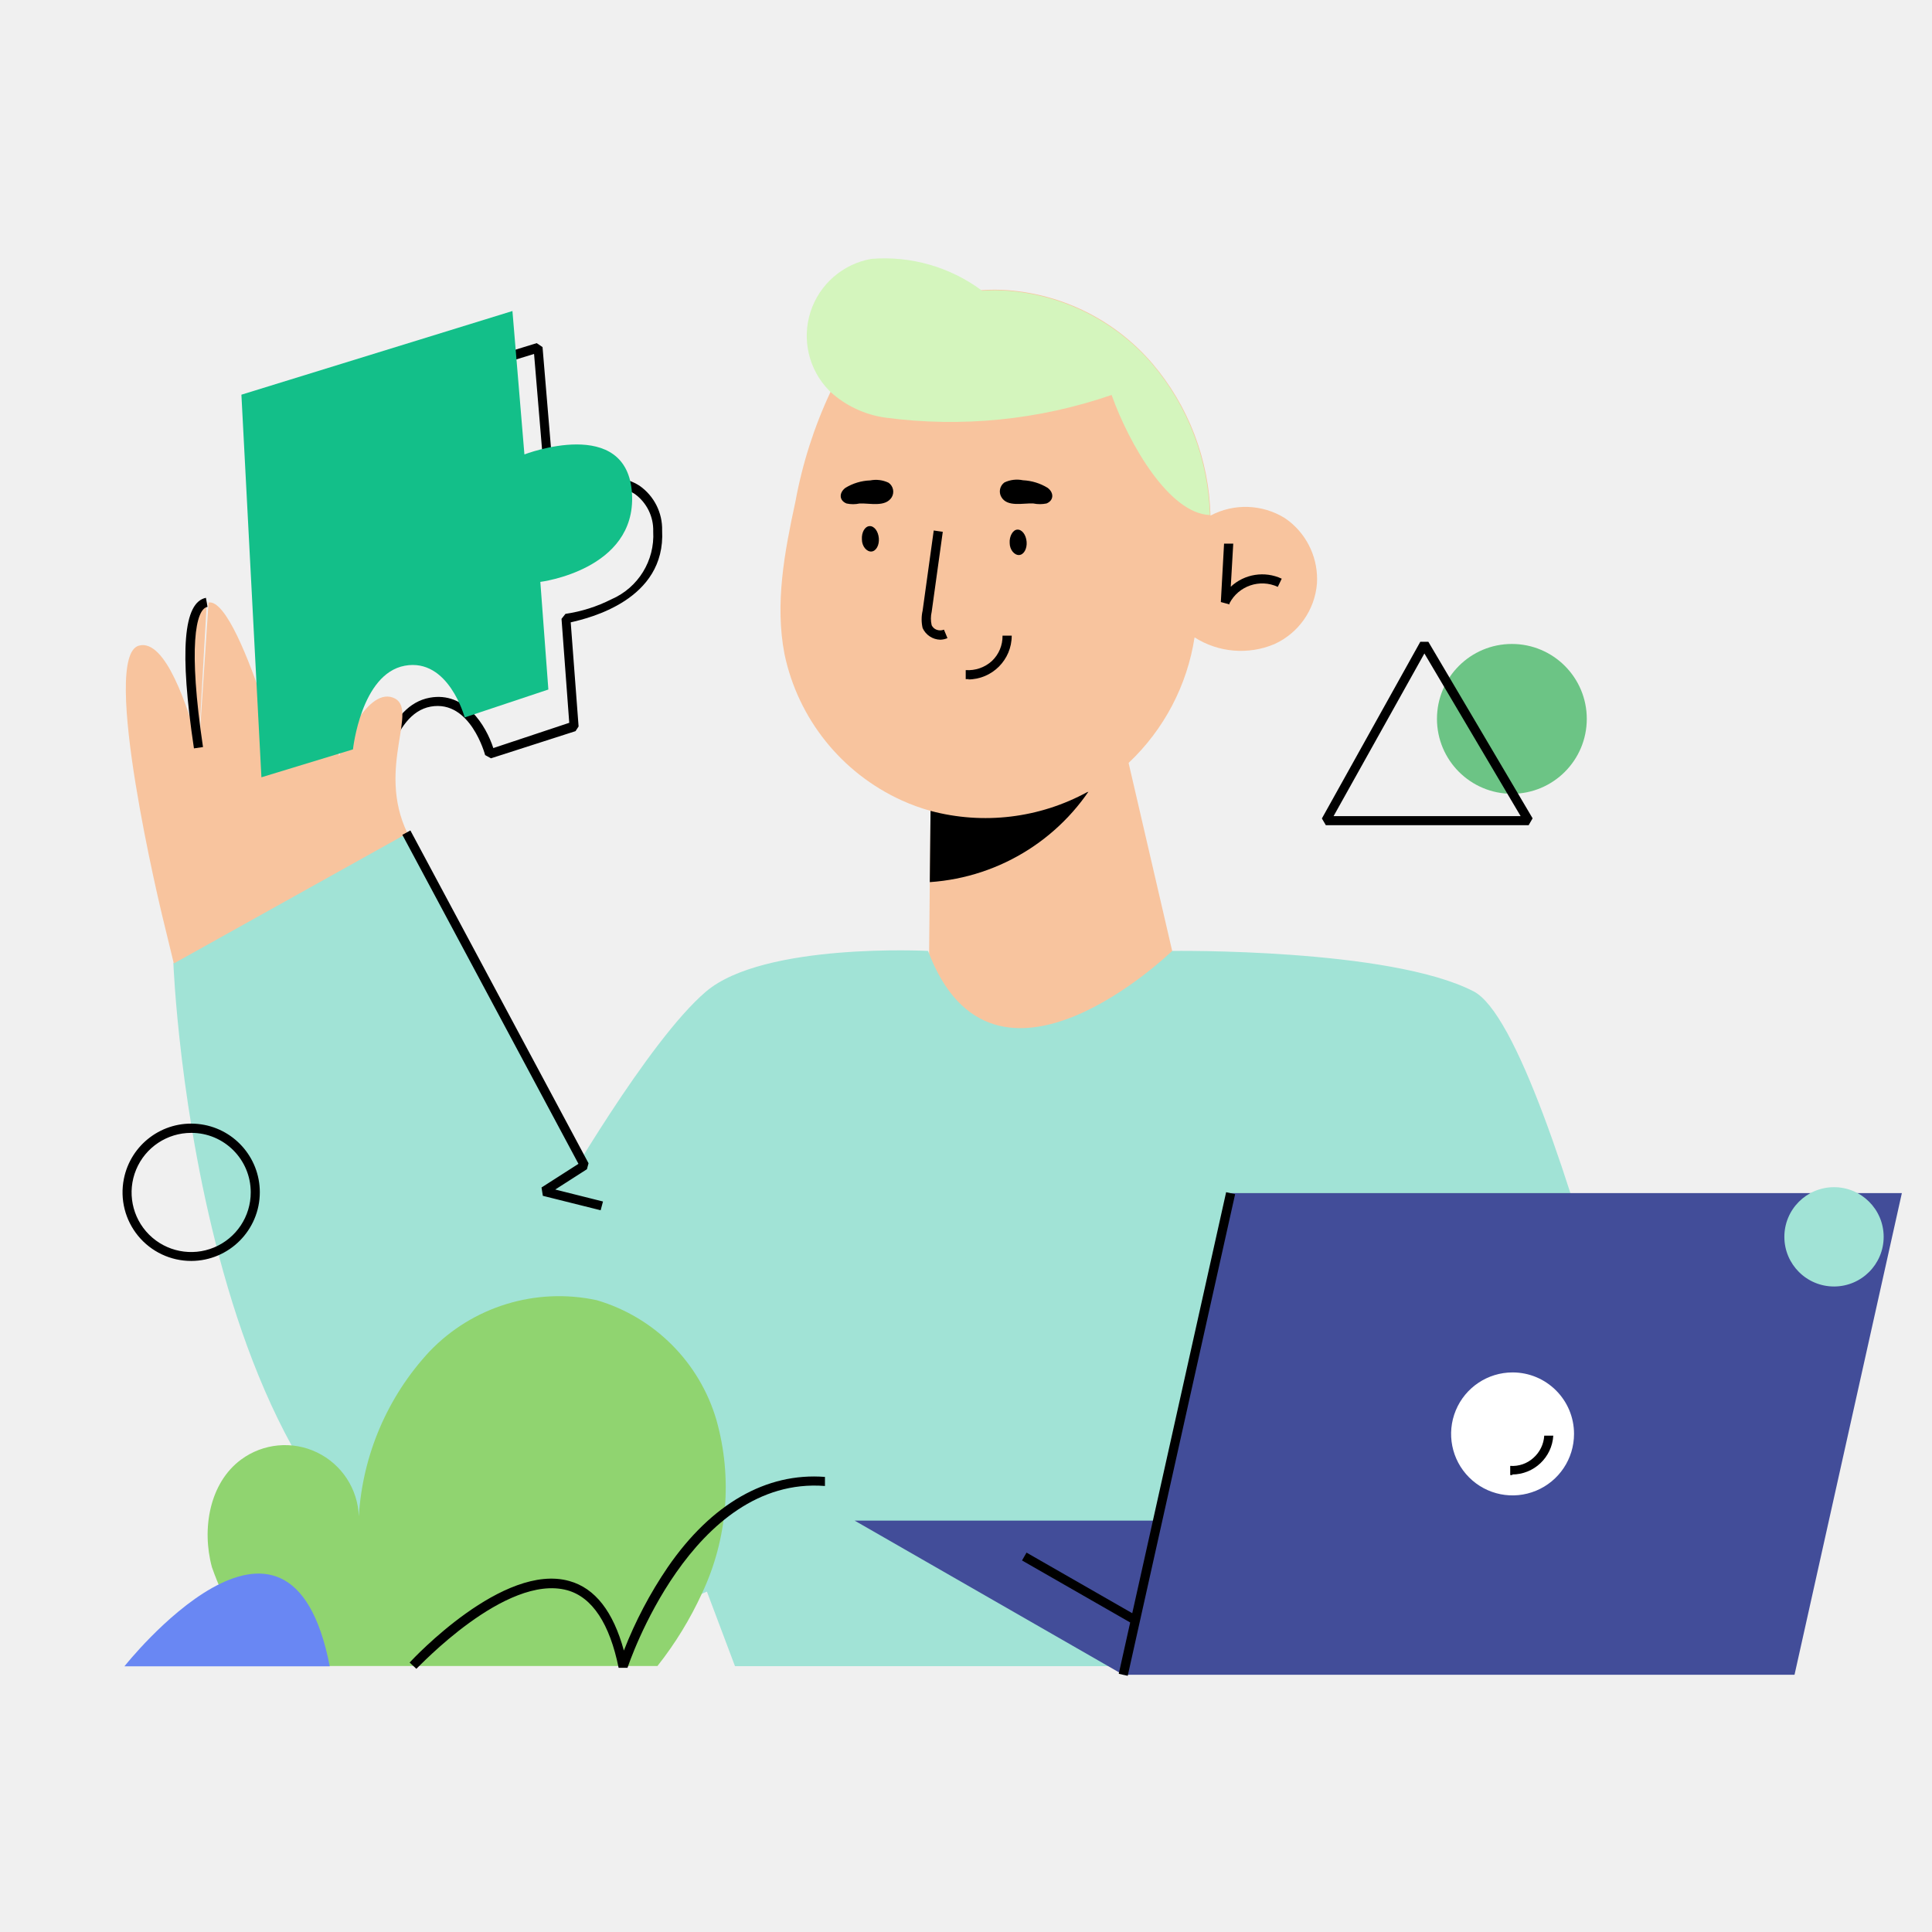
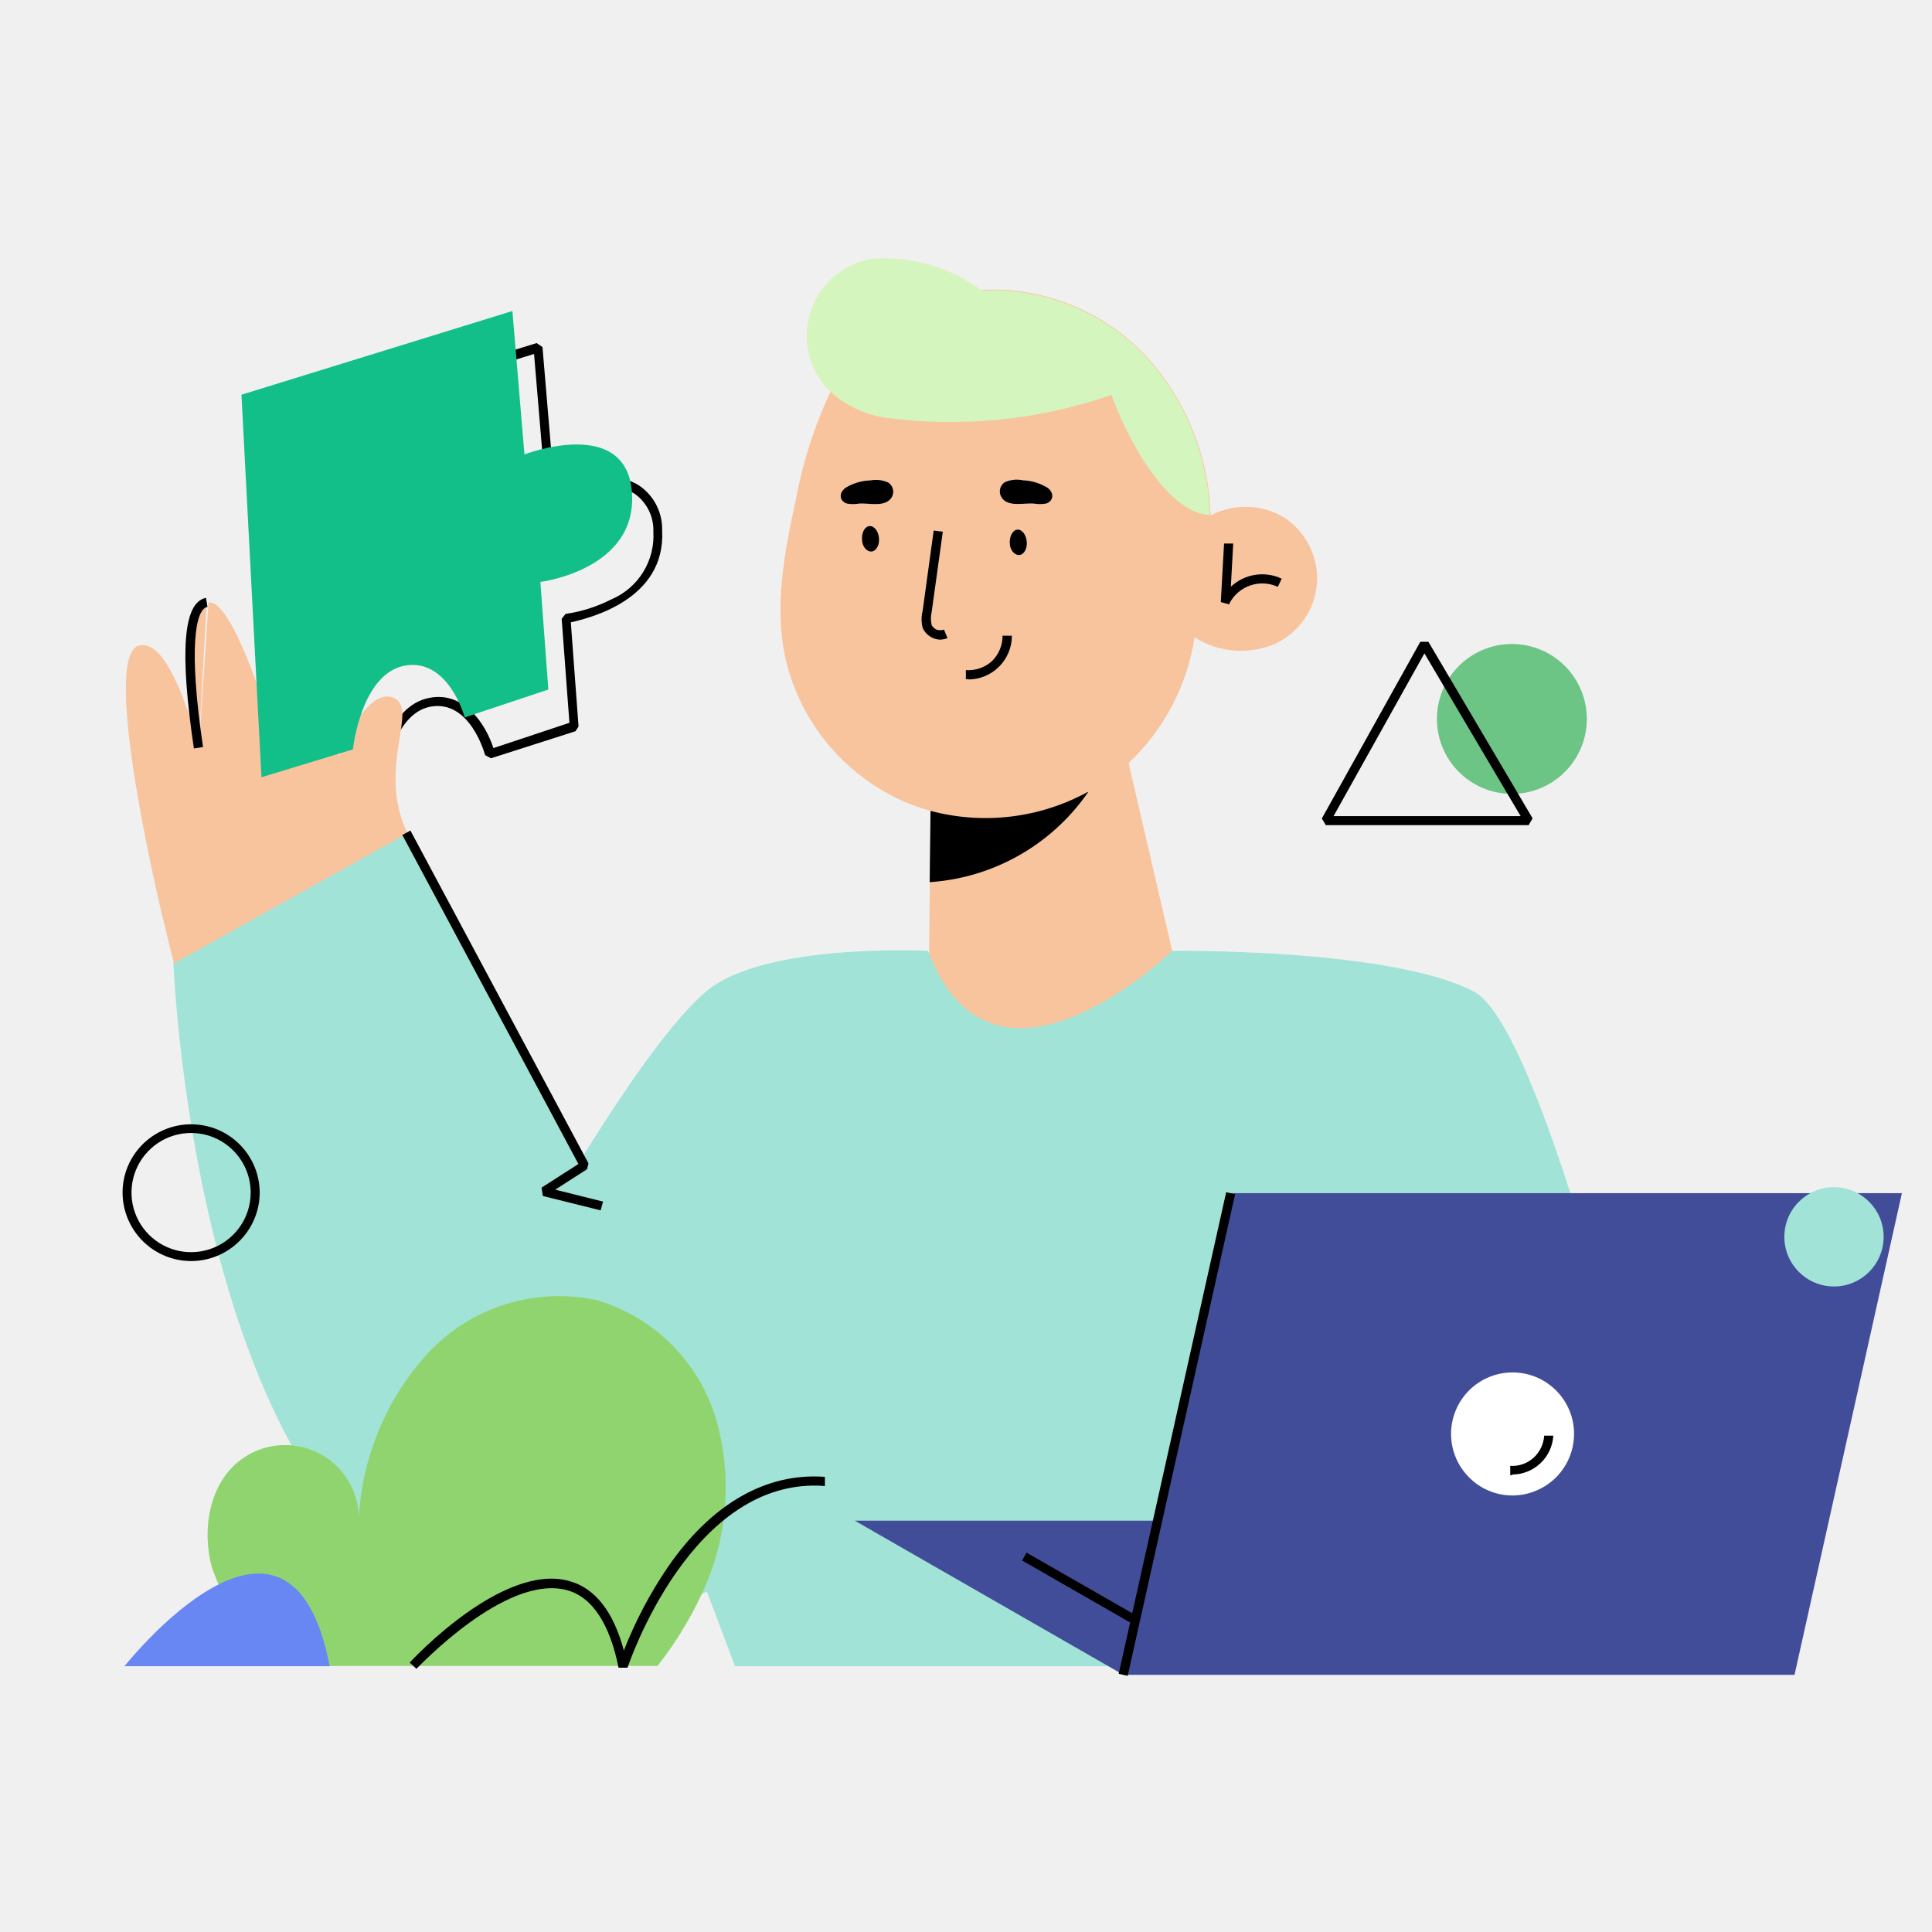
<svg xmlns="http://www.w3.org/2000/svg" width="165" height="165" fill="none">
  <g clip-path="url(#a)">
-     <path fill="#000" d="m24.621 69.875-.511-.362-1.696-32.676.274-.386 23.147-7.146.499.336.985 11.749c1.322-.424 4.989-1.397 7.309.1a4.53 4.53 0 0 1 1.92 3.816c.312 5.936-6.236 7.483-7.807 7.844l.673 8.892-.261.4-7.221 2.32-.5-.275s-1.247-4.752-4.651-4.14c-3.405.61-4.103 6.746-4.116 6.809l-.274.337zm-1.397-32.776 1.659 31.878 7.109-2.158c.174-1.247 1.122-6.585 4.714-7.233 3.018-.55 4.801 2.382 5.425 4.302l6.485-2.157-.66-8.88.336-.424c1.368-.2 2.695-.622 3.929-1.247a5.94 5.94 0 0 0 3.566-5.787 3.82 3.82 0 0 0-1.571-3.205c-2.494-1.609-7.046.124-7.096.137l-.524-.324-.985-11.773z" />
-     <path fill="#F8C49E" d="m79.258 90.615 22.648-1.646-6.684-28.834-15.665 1.135-.037 3.454-.112 10.614z" />
-     <path fill="#000" d="M79.408 75.337A17.91 17.91 0 0 0 93.9 66.083c-4.627-.386-9.23-.947-13.856-1.334h-.524z" />
-     <path fill="#F8C49E" d="M112.471 49.858a6.23 6.23 0 0 1-3.629 5.15 7.37 7.37 0 0 1-6.822-.573 18.62 18.62 0 0 1-5.625 10.713 17.6 17.6 0 0 1-3.442 2.494h-.087a18.15 18.15 0 0 1-13.395 1.609 17 17 0 0 1-2.494-.91A17.72 17.72 0 0 1 67 55.869c-.836-4.315 0-8.73.935-13.045a38.3 38.3 0 0 1 3.006-9.379q.089-.192.2-.374l.15-.274a16.6 16.6 0 0 1 1.982-2.844l.225-.25a15.85 15.85 0 0 1 10.376-4.925q1.06-.075 2.12 0a18.07 18.07 0 0 1 12.397 6.235 20.84 20.84 0 0 1 4.988 13.02 6.38 6.38 0 0 1 6.348.213l.362.261a6.3 6.3 0 0 1 2.382 5.35" />
-     <path fill="#000" d="m105 51.617-.736-.2.275-4.988h.785l-.212 3.679a3.94 3.94 0 0 1 4.353-.686l-.337.698A3.156 3.156 0 0 0 105 51.53zm-24.695 3.017a1.7 1.7 0 0 1-1.51-.997 3.3 3.3 0 0 1 0-1.484l.949-6.847.773.112-.948 6.834c-.089.378-.089.77 0 1.148a.76.76 0 0 0 .4.374.86.86 0 0 0 .648 0l.3.723a1.6 1.6 0 0 1-.612.137m2.471 3.369h-.3v-.774a3.02 3.02 0 0 0 2.233-.773 2.9 2.9 0 0 0 .91-2.17h.786a3.74 3.74 0 0 1-3.741 3.742zm3.454-11.637c0 .599.412 1.06.811 1.035s.686-.536.636-1.134c-.05-.6-.399-1.06-.798-1.036s-.686.6-.648 1.135m-12.621-.299c0 .598.411 1.06.81 1.035s.686-.537.636-1.135c-.05-.599-.399-1.06-.798-1.035s-.686.536-.648 1.134m14.641-3.067c.37.075.752.075 1.123 0 .623-.25.66-.91.1-1.335a4.44 4.44 0 0 0-2.108-.648 2.5 2.5 0 0 0-1.584.187.947.947 0 0 0-.262 1.247c.511.885 1.87.499 2.731.549M73.41 43a2.6 2.6 0 0 1-1.11 0c-.636-.25-.661-.911-.1-1.335a4.34 4.34 0 0 1 2.12-.636 2.5 2.5 0 0 1 1.571.2.935.935 0 0 1 .262 1.246c-.548.86-1.87.487-2.743.524" />
-     <path fill="#D4F5BD" d="M103.328 43.984c-3.455-.112-6.884-6.024-8.393-10.252a42.2 42.2 0 0 1-19.331 1.934 8.8 8.8 0 0 1-4.665-2.183l-.15-.15a6.672 6.672 0 0 1 3.63-11.224 13.93 13.93 0 0 1 9.454 2.719q1.06-.075 2.12 0a18.07 18.07 0 0 1 12.396 6.236 20.84 20.84 0 0 1 4.939 12.92" />
-     <path fill="#A1E3D6" d="M47.692 102.239s7.657-13.357 12.608-17.56 18.957-3.467 18.957-3.467c5.587 14.84 20.853 0 20.853 0s18.57-.25 25.741 3.454 18.794 57.631 18.794 57.631H62.77" />
-     <path fill="#A1E3D6" d="M87.515 108.674s-17.81 33.885-44.274 29.682-28.435-56.122-28.435-56.122L34.76 71.109l15.215 28.41" />
-     <path fill="#6CC485" d="M129.12 67.792a6.397 6.397 0 0 0 6.397-6.398 6.397 6.397 0 1 0-12.795 0 6.4 6.4 0 0 0 6.398 6.398" />
-     <path fill="#F8C49E" d="M17.661 51.442c-2.133.374-1.422 7.645-.71 12.472Z" />
-     <path fill="#F8C49E" d="M16.989 63.864c-.948-3.517-2.856-9.304-5.101-8.73-3.43.798 1.958 23.035 1.958 23.035l.998 4.115L34.798 71.16c-2.719-5.625 1.122-10.726-1.247-11.586s-4.59 4.989-4.59 4.989-2.556-12.697-5.3-12.173c-1.36.25-1.247 4.989-1.11 7.795-1.247-3.742-3.268-8.98-4.74-8.73" />
-     <path fill="#000" d="M22.127 61.619c-.55-9.291.86-9.553 1.322-9.64l.137.76s-1.172.462-.674 8.83zm-5.563 2.295c-1.247-8.319-.898-12.472 1.023-12.858l.137.773c-1.023.175-1.659 3.417-.387 11.973z" />
-     <path fill="#90D470" d="M59.965 136.049a30.6 30.6 0 0 1-3.816 6.235H23.087a24.8 24.8 0 0 1-4.988-8.443c-.886-3.255-.213-7.196 2.494-9.191a6.311 6.311 0 0 1 10.052 4.851 22.7 22.7 0 0 1 6.036-14.08 15.31 15.31 0 0 1 14.292-4.378 15.09 15.09 0 0 1 10.215 10.239 21.2 21.2 0 0 1-1.223 14.767" />
-     <path fill="#000" d="m35.56 142.522-.575-.536c.325-.349 7.995-8.556 13.644-6.959 2.195.611 3.742 2.606 4.652 5.936a35.6 35.6 0 0 1 3.742-7.109c3.741-5.437 8.43-8.106 13.431-7.72v.774c-11.411-.886-16.811 15.365-16.861 15.527h-.76c-.762-3.742-2.233-6.024-4.39-6.623-5.264-1.434-12.747 6.623-12.884 6.71" />
-     <path fill="#6987F3" d="M10.627 142.309s14.08-17.821 17.535 0z" />
-     <path fill="#000" d="M130.553 70.474H113.23l-.336-.574 8.406-15.09h.686l8.904 15.078zm-16.661-.773h15.976l-8.219-13.894zM16.34 107.689a5.858 5.858 0 0 1-5.763-6.997 5.861 5.861 0 0 1 11.612 1.135 5.873 5.873 0 0 1-5.85 5.862m0-10.937a5.088 5.088 0 1 0 5.075 5.075 5.075 5.075 0 0 0-5.076-5.076m34.96 6.61-4.938-1.234-.112-.711 3.155-2.02-15.04-28.099.685-.374 15.215 28.423-.137.51-2.706 1.734 4.078 1.023z" />
-     <path fill="#13BF89" d="m22.326 66.383-1.709-32.675 23.147-7.146 1.023 12.247s8.83-3.405 9.191 3.404c.337 6.473-7.832 7.483-7.832 7.483l.686 9.192-7.146 2.382s-1.372-5.101-5.113-4.415S30.145 64 30.145 64z" />
-     <path fill="#424D99" d="M130.324 129.868H72.992l22.923 13.158h57.344z" />
-     <path fill="#000" d="m87.67 132.598-.385.671 9.488 5.44.385-.671z" />
-     <path fill="#424D99" d="M162.426 101.895h-57.331l-9.18 41.131h57.345z" />
-     <path fill="#000" d="m104.717 101.817-9.172 41.131.767.171 9.172-41.131z" />
-     <path fill="#fff" d="M134.428 122.46a5.25 5.25 0 0 1-3.241 4.851 5.24 5.24 0 0 1-5.722-1.138 5.252 5.252 0 0 1 3.712-8.963 5.25 5.25 0 0 1 5.251 5.25" />
-     <path fill="#000" d="M129.178 125.978h-.2v-.786a2.66 2.66 0 0 0 1.983-.686 2.75 2.75 0 0 0 .923-1.896h.773a3.53 3.53 0 0 1-3.517 3.318z" />
-     <path fill="#A1E3D6" d="M160.872 105.618a4.24 4.24 0 1 1-8.481.025 4.24 4.24 0 0 1 8.481-.025" />
+     <path fill="#000" d="m24.62 69.88-.51-.37-1.7-32.67.28-.39 23.14-7.15.5.34.99 11.75c1.32-.42 4.99-1.4 7.3.1a4.5 4.5 0 0 1 1.93 3.82c.31 5.93-6.24 7.48-7.8 7.84l.66 8.9-.26.4-7.22 2.31-.5-.27s-1.25-4.75-4.65-4.14c-3.4.6-4.1 6.74-4.12 6.8l-.27.34zm-1.4-32.78 1.66 31.88L32 66.82c.18-1.25 1.12-6.59 4.72-7.23 3.01-.55 4.8 2.38 5.42 4.3l6.49-2.16-.66-8.88.33-.42q2.07-.3 3.93-1.25a5.9 5.9 0 0 0 3.57-5.79 3.8 3.8 0 0 0-1.57-3.2c-2.5-1.61-7.05.12-7.1.14L46.6 42l-.99-11.77z" />
+     <path fill="#F8C49E" d="m79.26 90.62 22.65-1.65-6.69-28.84-15.66 1.14-.04 3.45-.11 10.62z" />
+     <path fill="#000" d="M79.4 75.34a17.9 17.9 0 0 0 14.5-9.26c-4.63-.38-9.23-.94-13.86-1.33h-.52z" />
+     <path fill="#F8C49E" d="M112.47 49.86a6.2 6.2 0 0 1-3.63 5.15 7.4 7.4 0 0 1-6.82-.58 18.6 18.6 0 0 1-5.62 10.72 18 18 0 0 1-3.45 2.5h-.08a18.2 18.2 0 0 1-13.4 1.6 17 17 0 0 1-2.5-.9A17.7 17.7 0 0 1 67 55.86c-.84-4.32 0-8.73.94-13.05a38 38 0 0 1 3-9.38q.09-.19.2-.37l.15-.27a17 17 0 0 1 1.98-2.85l.23-.25a16 16 0 0 1 10.37-4.92q1.06-.08 2.12 0A18 18 0 0 1 98.4 31a21 21 0 0 1 4.99 13.02 6.4 6.4 0 0 1 6.35.22l.36.26a6.3 6.3 0 0 1 2.38 5.35" />
+     <path fill="#000" d="m105 51.62-.74-.2.28-5h.78l-.2 3.69a3.9 3.9 0 0 1 4.34-.69l-.33.7a3.16 3.16 0 0 0-4.13 1.41zm-24.7 3.01a1.7 1.7 0 0 1-1.5-1 3 3 0 0 1 0-1.48l.94-6.84.78.1-.95 6.84a2.5 2.5 0 0 0 0 1.15 1 1 0 0 0 .4.37 1 1 0 0 0 .65 0l.3.73a2 2 0 0 1-.62.13M82.79 58h-.3v-.77a3 3 0 0 0 2.23-.77 3 3 0 0 0 .9-2.17h.8a3.74 3.74 0 0 1-3.75 3.74zm3.45-11.63c0 .6.41 1.06.81 1.03s.69-.54.64-1.13c-.05-.6-.4-1.06-.8-1.04s-.69.6-.65 1.14m-12.62-.3c0 .6.41 1.06.81 1.03s.69-.54.64-1.13c-.05-.6-.4-1.06-.8-1.04s-.69.54-.65 1.14M88.25 43q.56.1 1.12 0c.63-.25.66-.91.1-1.34a4.4 4.4 0 0 0-2.1-.64 2.5 2.5 0 0 0-1.59.18.95.95 0 0 0-.26 1.25c.51.88 1.87.5 2.73.55m-14.84 0a3 3 0 0 1-1.11 0c-.64-.25-.66-.91-.1-1.33a4.3 4.3 0 0 1 2.12-.64 2.5 2.5 0 0 1 1.57.2.94.94 0 0 1 .26 1.25c-.54.86-1.87.48-2.74.52" />
+     <path fill="#D4F5BD" d="M103.33 43.98c-3.46-.1-6.89-6.02-8.4-10.25a42 42 0 0 1-19.33 1.94 9 9 0 0 1-4.66-2.19l-.15-.15a6.67 6.67 0 0 1 3.63-11.22 14 14 0 0 1 9.45 2.72q1.06-.08 2.12 0a18 18 0 0 1 12.4 6.23 21 21 0 0 1 4.94 12.92" />
+     <path fill="#A1E3D6" d="M47.7 102.24s7.65-13.36 12.6-17.56 18.96-3.47 18.96-3.47c5.58 14.84 20.85 0 20.85 0s18.57-.25 25.74 3.46 18.8 57.63 18.8 57.63H62.77" />
+     <path fill="#A1E3D6" d="M87.52 108.67s-17.81 33.89-44.28 29.69-28.43-56.13-28.43-56.13l19.95-11.12 15.22 28.4" />
+     <path fill="#6CC485" d="M129.12 67.8a6.4 6.4 0 0 0 6.4-6.4 6.4 6.4 0 1 0-12.8 0 6.4 6.4 0 0 0 6.4 6.4" />
+     <path fill="#F8C49E" d="M17.66 51.44c-2.13.38-1.42 7.65-.7 12.47Z" />
+     <path fill="#F8C49E" d="M16.99 63.86c-.95-3.51-2.86-9.3-5.1-8.73-3.43.8 1.96 23.04 1.96 23.04l1 4.11L34.8 71.16c-2.72-5.62 1.12-10.73-1.25-11.59s-4.59 5-4.59 5-2.55-12.7-5.3-12.18c-1.36.25-1.25 4.99-1.1 7.8-1.26-3.75-3.28-8.98-4.75-8.73" />
+     <path fill="#000" d="M22.13 61.62c-.55-9.3.86-9.55 1.32-9.64l.14.76s-1.18.46-.68 8.83zm-5.57 2.3c-1.24-8.33-.9-12.48 1.03-12.86l.13.77c-1.02.17-1.65 3.42-.38 11.97z" />
+     <path fill="#90D470" d="M59.97 136.05a31 31 0 0 1-3.82 6.23H23.09a25 25 0 0 1-5-8.44c-.88-3.25-.2-7.2 2.5-9.19a6.31 6.31 0 0 1 10.06 4.85 22.7 22.7 0 0 1 6.03-14.08 15.3 15.3 0 0 1 14.3-4.38 15.1 15.1 0 0 1 10.2 10.24 21.2 21.2 0 0 1-1.21 14.77" />
+     <path fill="#000" d="m35.56 142.52-.57-.53c.32-.35 7.99-8.56 13.64-6.96q3.3.92 4.65 5.93a36 36 0 0 1 3.74-7.1c3.74-5.44 8.43-8.11 13.43-7.73v.78c-11.4-.89-16.8 15.36-16.86 15.52h-.76c-.76-3.74-2.23-6.02-4.39-6.62-5.26-1.43-12.74 6.62-12.88 6.71" />
+     <path fill="#6987F3" d="M10.63 142.3s14.08-17.81 17.53 0z" />
+     <path fill="#000" d="M130.55 70.47h-17.32l-.34-.57 8.41-15.09h.69l8.9 15.08zm-16.66-.77h15.98l-8.22-13.9zm-97.55 38a5.86 5.86 0 0 1-5.76-7 5.86 5.86 0 0 1 11.6 1.14 5.87 5.87 0 0 1-5.84 5.86m0-10.94a5.09 5.09 0 1 0 5.07 5.08 5.1 5.1 0 0 0-5.07-5.08m34.96 6.61-4.94-1.23-.11-.71 3.15-2.02-15.04-28.1.69-.38 15.21 28.43-.13.5-2.71 1.74 4.08 1.02z" />
+     <path fill="#13BF89" d="m22.33 66.38-1.71-32.67 23.14-7.15 1.03 12.25s8.83-3.4 9.19 3.4c.34 6.48-7.83 7.49-7.83 7.49l.68 9.19-7.14 2.38s-1.38-5.1-5.12-4.42S30.14 64 30.14 64z" />
+     <path fill="#424D99" d="M130.32 129.87H73l22.93 13.16h57.34z" />
+     <path fill="#000" d="m87.67 132.6-.38.67 9.48 5.44.39-.67z" />
+     <path fill="#424D99" d="M162.43 101.9h-57.34l-9.18 41.13h57.35z" />
+     <path fill="#000" d="m104.72 101.82-9.18 41.13.77.17 9.17-41.13z" />
+     <path fill="#fff" d="M134.43 122.46a5.25 5.25 0 0 1-3.24 4.85 5.2 5.2 0 0 1-5.73-1.14 5.25 5.25 0 0 1 3.72-8.96 5.25 5.25 0 0 1 5.25 5.25" />
+     <path fill="#000" d="M129.18 125.98h-.2v-.79a2.7 2.7 0 0 0 1.98-.68 2.8 2.8 0 0 0 .92-1.9h.78a3.53 3.53 0 0 1-3.52 3.32z" />
+     <path fill="#A1E3D6" d="M160.87 105.62a4.24 4.24 0 1 1-8.48.02 4.24 4.24 0 0 1 8.48-.02" />
  </g>
  <defs>
    <clipPath id="a">
      <path fill="#fff" d="M0 0h165v165H0z" />
    </clipPath>
  </defs>
</svg>
